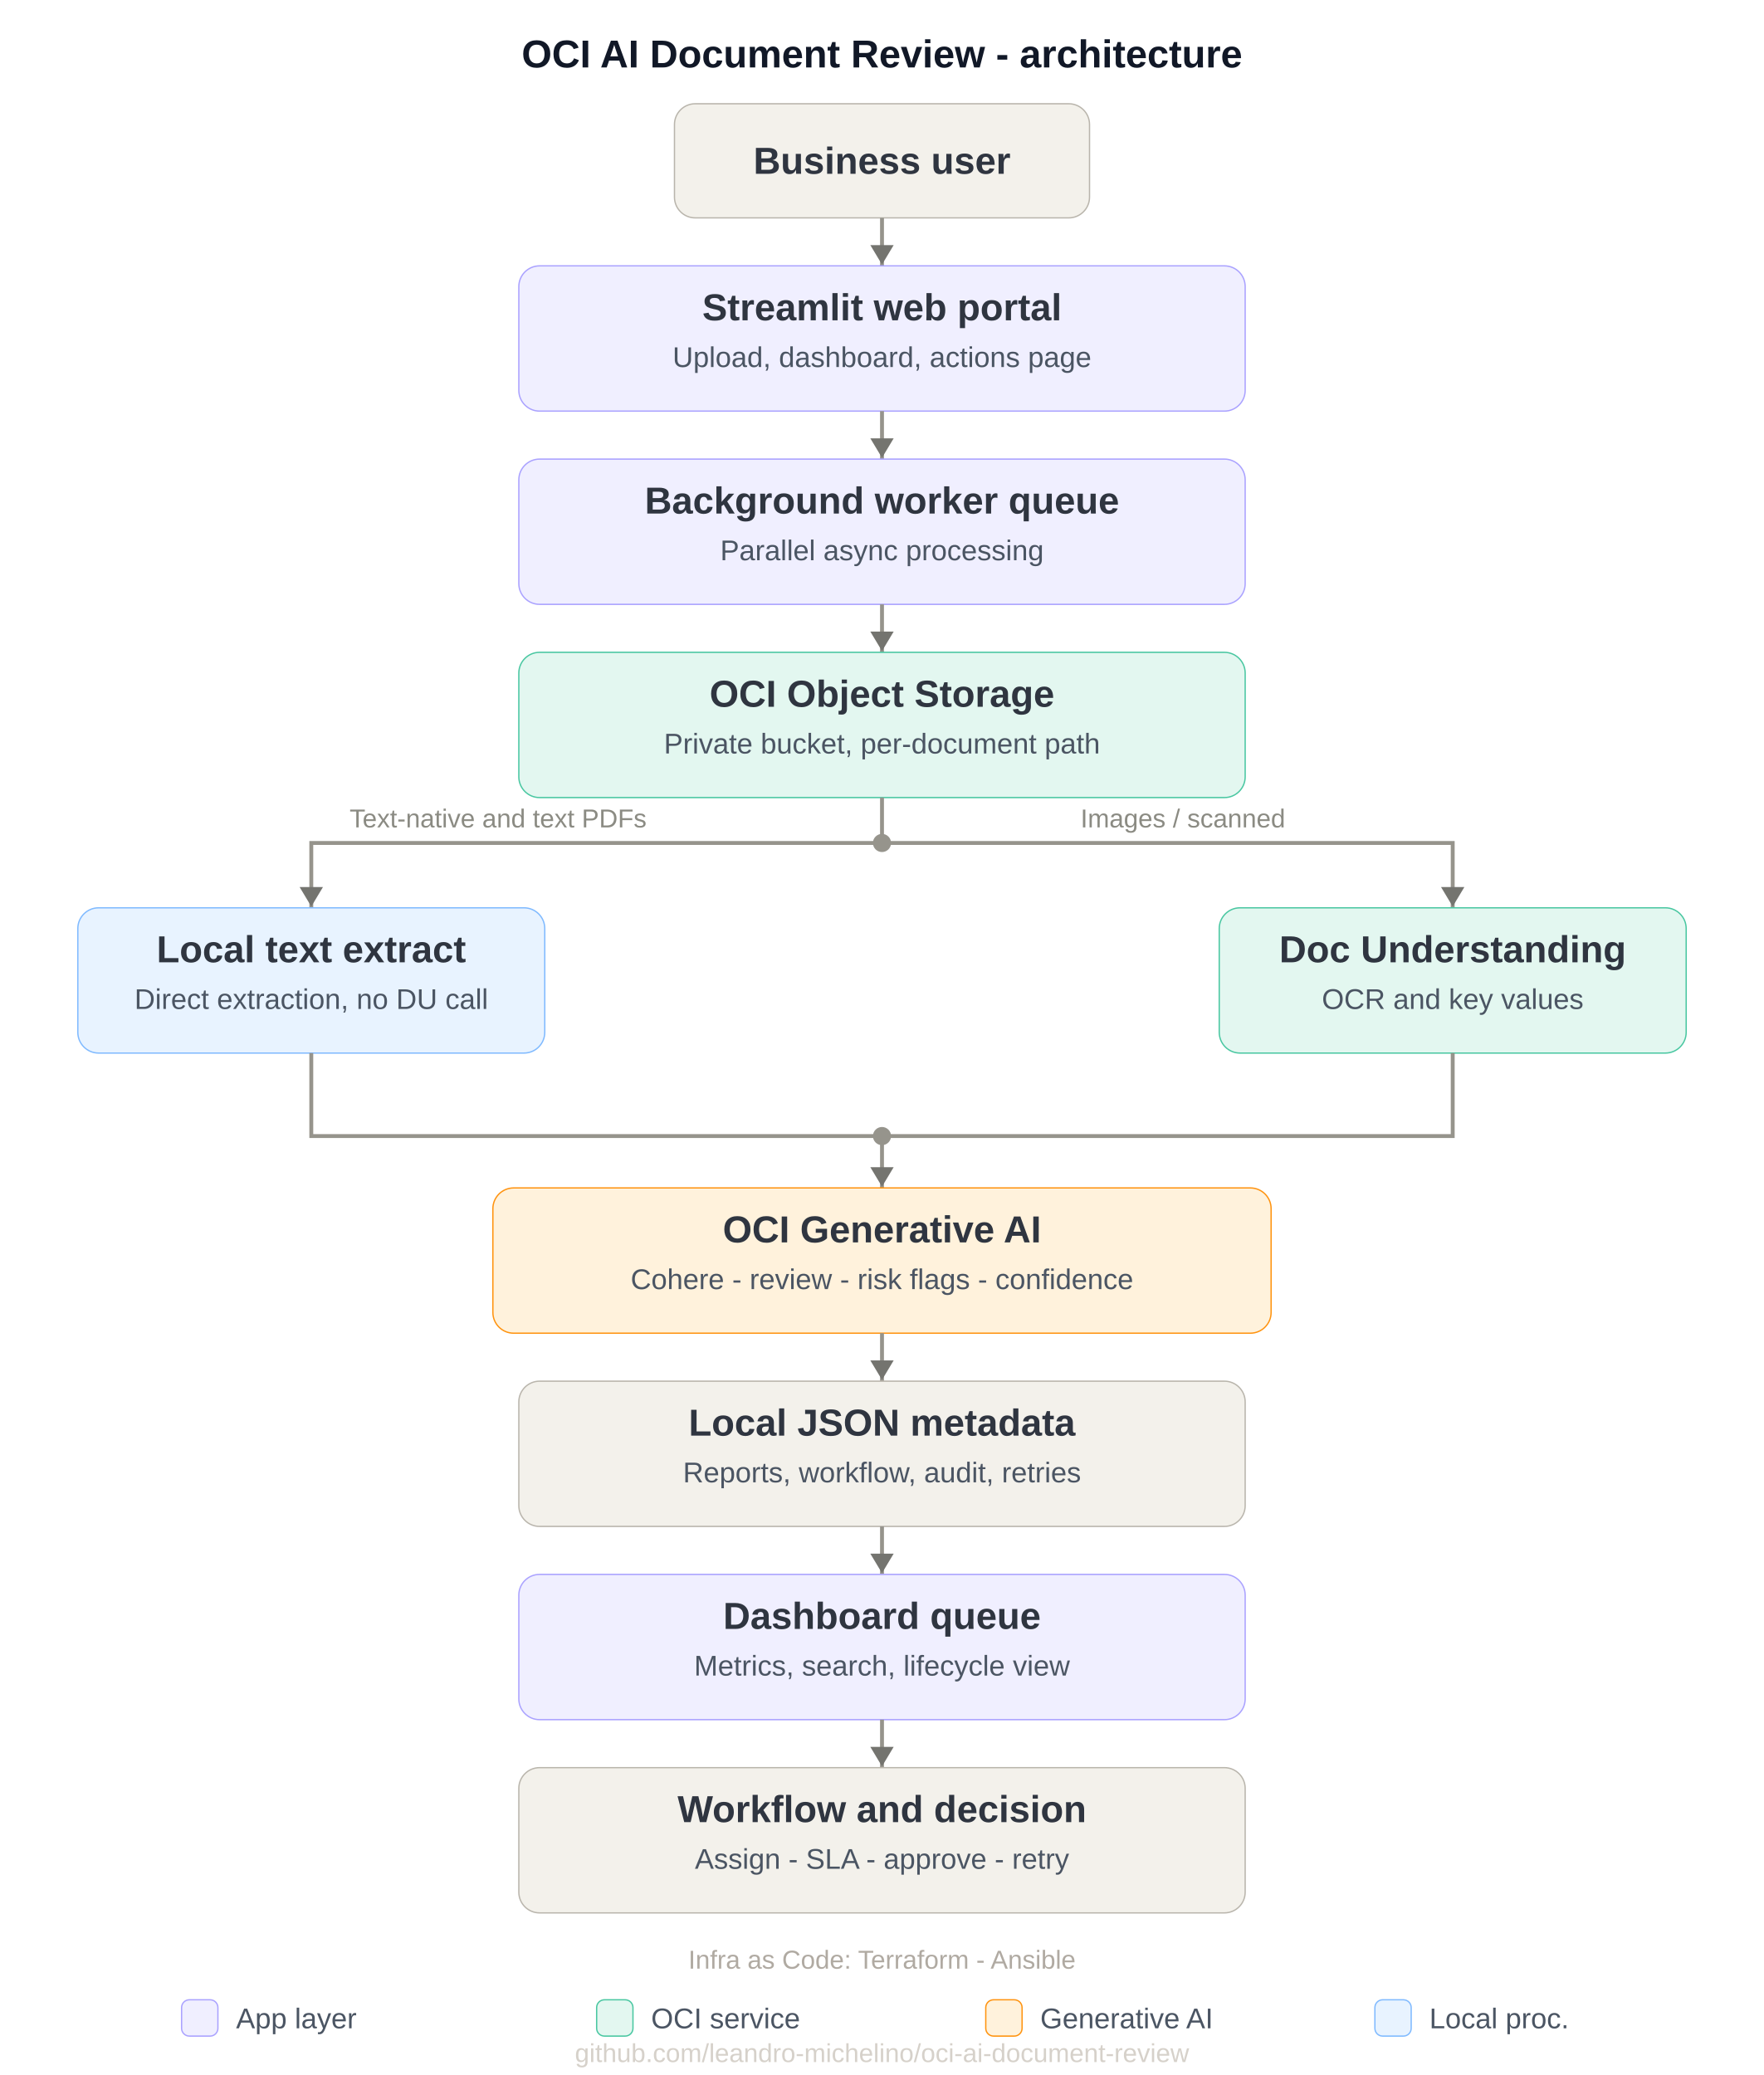
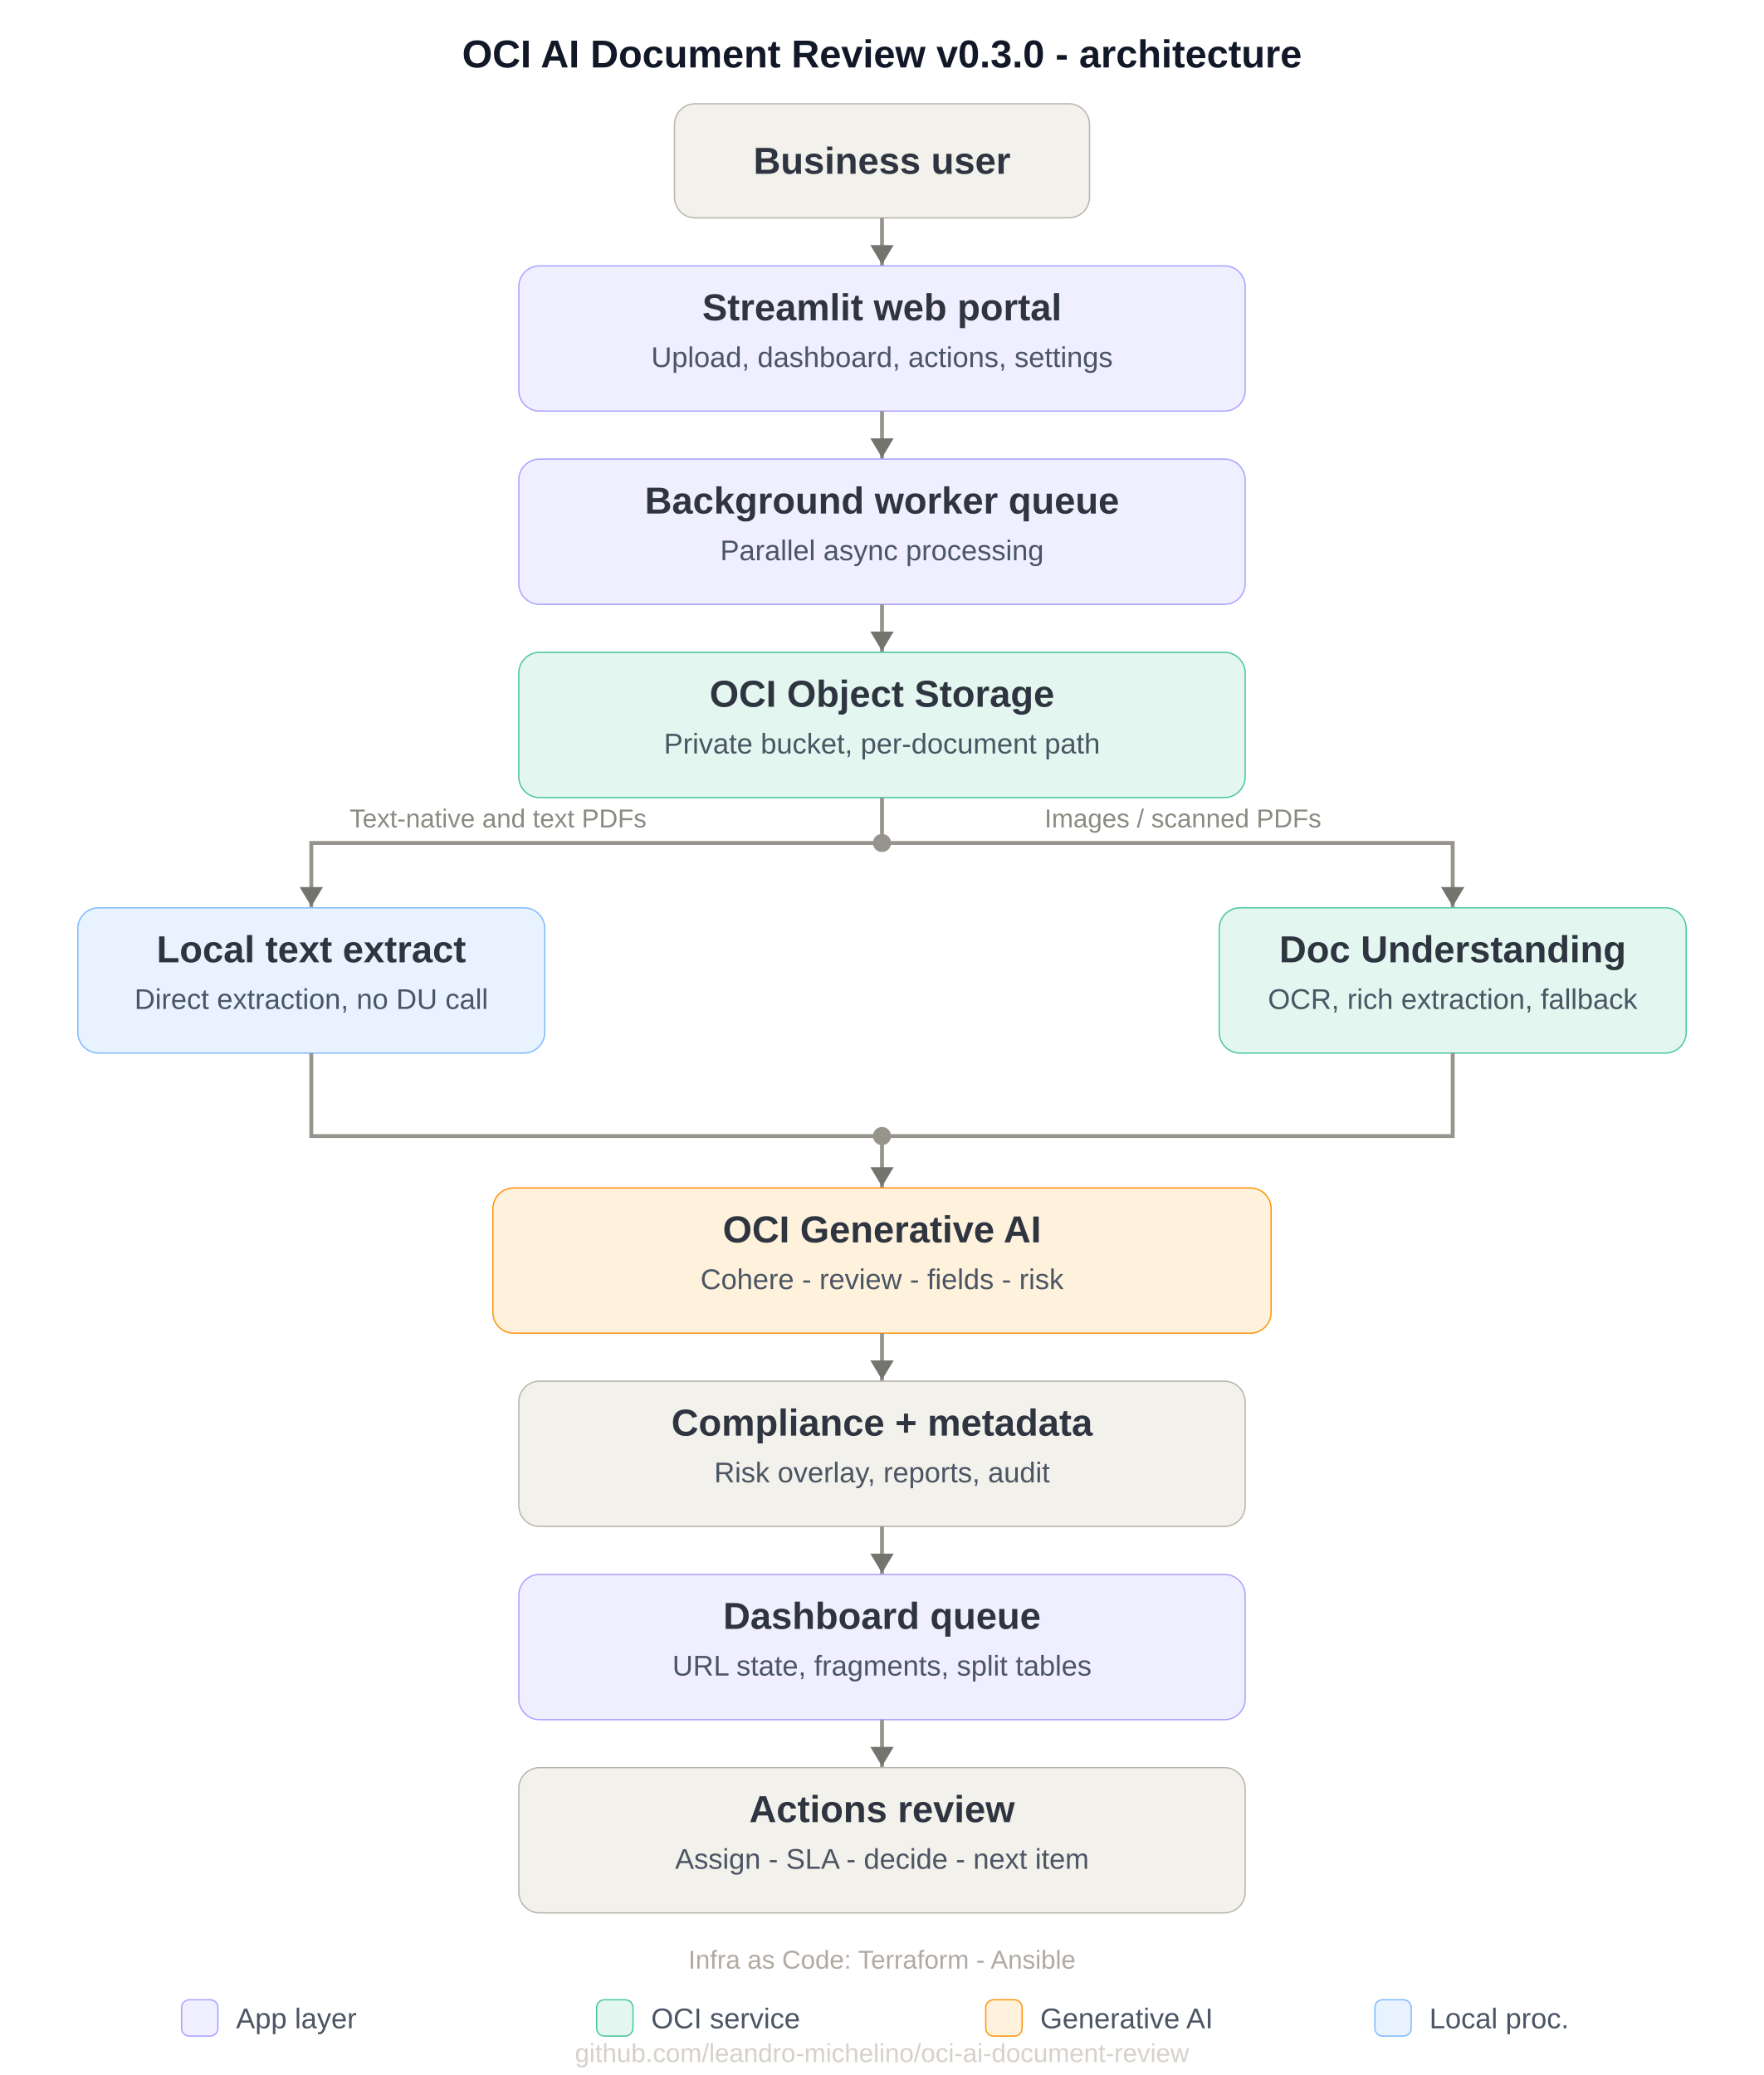
<svg xmlns="http://www.w3.org/2000/svg" width="1360" height="1600" viewBox="0 0 1360 1600" role="img" aria-labelledby="title desc">
  <defs>
    <style>
      .title { font: 700 30px Arial, sans-serif; fill: #111827; }
      .node-title { font: 700 29px Arial, sans-serif; fill: #2f3540; }
      .node-sub { font: 400 22px Arial, sans-serif; fill: #4b5563; }
      .label { font: 400 20px Arial, sans-serif; fill: #8b8b83; }
      .footer { font: 400 20px Arial, sans-serif; fill: #b0aaa2; }
      .link { fill: none; stroke: #96948c; stroke-width: 3; }
      .arrow { fill: #74746f; }
      .dot { fill: #96948c; }
      .app { fill: #f0efff; stroke: #aaa2ff; }
      .oci { fill: #e3f7f0; stroke: #49c7a1; }
      .genai { fill: #fff2dc; stroke: #ff930f; }
      .local { fill: #e8f3ff; stroke: #80baff; }
      .human { fill: #f3f1eb; stroke: #b9b5ac; }
    </style>
  </defs>
  <rect width="1360" height="1600" fill="#ffffff" />
-   <text x="680" y="52" text-anchor="middle" class="title">OCI AI Document Review - architecture</text>
+   <text x="680" y="52" text-anchor="middle" class="title">OCI AI Document Review v0.3.0 - architecture</text>
  <g transform="translate(520 80)">
    <rect class="human" width="320" height="88" rx="16" />
    <text x="160" y="54" text-anchor="middle" class="node-title">Business user</text>
  </g>
  <path class="link" d="M680 168 V205" />
  <path class="arrow" d="M680 204 l-9 -15 h18z" />
  <g transform="translate(400 205)">
    <rect class="app" width="560" height="112" rx="16" />
    <text x="280" y="42" text-anchor="middle" class="node-title" fill="#352b85">Streamlit web portal</text>
-     <text x="280" y="78" text-anchor="middle" class="node-sub" fill="#4d48c9">Upload, dashboard, actions page</text>
+     <text x="280" y="78" text-anchor="middle" class="node-sub" fill="#4d48c9">Upload, dashboard, actions, settings</text>
  </g>
  <path class="link" d="M680 317 V354" />
  <path class="arrow" d="M680 353 l-9 -15 h18z" />
  <g transform="translate(400 354)">
    <rect class="app" width="560" height="112" rx="16" />
    <text x="280" y="42" text-anchor="middle" class="node-title" fill="#352b85">Background worker queue</text>
    <text x="280" y="78" text-anchor="middle" class="node-sub" fill="#4d48c9">Parallel async processing</text>
  </g>
  <path class="link" d="M680 466 V503" />
  <path class="arrow" d="M680 502 l-9 -15 h18z" />
  <g transform="translate(400 503)">
    <rect class="oci" width="560" height="112" rx="16" />
    <text x="280" y="42" text-anchor="middle" class="node-title" fill="#00594d">OCI Object Storage</text>
    <text x="280" y="78" text-anchor="middle" class="node-sub" fill="#006b5a">Private bucket, per-document path</text>
  </g>
  <circle class="dot" cx="680" cy="650" r="7" />
  <path class="link" d="M680 615 V650 H240 V700" />
  <path class="arrow" d="M240 699 l-9 -15 h18z" />
  <path class="link" d="M680 650 H1120 V700" />
  <path class="arrow" d="M1120 699 l-9 -15 h18z" />
  <text x="384" y="638" text-anchor="middle" class="label">Text-native and text PDFs</text>
-   <text x="912" y="638" text-anchor="middle" class="label">Images / scanned</text>
+   <text x="912" y="638" text-anchor="middle" class="label">Images / scanned PDFs</text>
  <g transform="translate(60 700)">
    <rect class="local" width="360" height="112" rx="16" />
    <text x="180" y="42" text-anchor="middle" class="node-title" fill="#06437e">Local text extract</text>
    <text x="180" y="78" text-anchor="middle" class="node-sub" fill="#0e57b6">Direct extraction, no DU call</text>
  </g>
  <g transform="translate(940 700)">
    <rect class="oci" width="360" height="112" rx="16" />
    <text x="180" y="42" text-anchor="middle" class="node-title" fill="#00594d">Doc Understanding</text>
-     <text x="180" y="78" text-anchor="middle" class="node-sub" fill="#006b5a">OCR and key values</text>
+     <text x="180" y="78" text-anchor="middle" class="node-sub" fill="#006b5a">OCR, rich extraction, fallback</text>
  </g>
  <circle class="dot" cx="680" cy="876" r="7" />
  <path class="link" d="M240 812 V876 H680" />
  <path class="link" d="M1120 812 V876 H680 V916" />
  <path class="arrow" d="M680 915 l-9 -15 h18z" />
  <g transform="translate(380 916)">
    <rect class="genai" width="600" height="112" rx="16" />
    <text x="300" y="42" text-anchor="middle" class="node-title" fill="#824400">OCI Generative AI</text>
-     <text x="300" y="78" text-anchor="middle" class="node-sub" fill="#824400">Cohere - review - risk flags - confidence</text>
+     <text x="300" y="78" text-anchor="middle" class="node-sub" fill="#824400">Cohere - review - fields - risk</text>
  </g>
  <path class="link" d="M680 1028 V1065" />
  <path class="arrow" d="M680 1064 l-9 -15 h18z" />
  <g transform="translate(400 1065)">
    <rect class="human" width="560" height="112" rx="16" />
-     <text x="280" y="42" text-anchor="middle" class="node-title">Local JSON metadata</text>
-     <text x="280" y="78" text-anchor="middle" class="node-sub">Reports, workflow, audit, retries</text>
+     <text x="280" y="42" text-anchor="middle" class="node-title">Compliance + metadata</text>
+     <text x="280" y="78" text-anchor="middle" class="node-sub">Risk overlay, reports, audit</text>
  </g>
  <path class="link" d="M680 1177 V1214" />
  <path class="arrow" d="M680 1213 l-9 -15 h18z" />
  <g transform="translate(400 1214)">
    <rect class="app" width="560" height="112" rx="16" />
    <text x="280" y="42" text-anchor="middle" class="node-title" fill="#352b85">Dashboard queue</text>
-     <text x="280" y="78" text-anchor="middle" class="node-sub" fill="#4d48c9">Metrics, search, lifecycle view</text>
+     <text x="280" y="78" text-anchor="middle" class="node-sub" fill="#4d48c9">URL state, fragments, split tables</text>
  </g>
  <path class="link" d="M680 1326 V1363" />
  <path class="arrow" d="M680 1362 l-9 -15 h18z" />
  <g transform="translate(400 1363)">
    <rect class="human" width="560" height="112" rx="16" />
-     <text x="280" y="42" text-anchor="middle" class="node-title">Workflow and decision</text>
-     <text x="280" y="78" text-anchor="middle" class="node-sub">Assign - SLA - approve - retry</text>
+     <text x="280" y="42" text-anchor="middle" class="node-title">Actions review</text>
+     <text x="280" y="78" text-anchor="middle" class="node-sub">Assign - SLA - decide - next item</text>
  </g>
  <text x="680" y="1518" text-anchor="middle" class="footer">Infra as Code: Terraform - Ansible</text>
  <g transform="translate(140 1542)">
    <rect class="app" width="28" height="28" rx="6" />
    <text x="42" y="22" class="node-sub">App layer</text>
  </g>
  <g transform="translate(460 1542)">
    <rect class="oci" width="28" height="28" rx="6" />
    <text x="42" y="22" class="node-sub">OCI service</text>
  </g>
  <g transform="translate(760 1542)">
    <rect class="genai" width="28" height="28" rx="6" />
    <text x="42" y="22" class="node-sub">Generative AI</text>
  </g>
  <g transform="translate(1060 1542)">
    <rect class="local" width="28" height="28" rx="6" />
    <text x="42" y="22" class="node-sub">Local proc.</text>
  </g>
  <text x="680" y="1590" text-anchor="middle" fill="#d6d1ca" font-family="Arial, sans-serif" font-size="20">github.com/leandro-michelino/oci-ai-document-review</text>
</svg>
